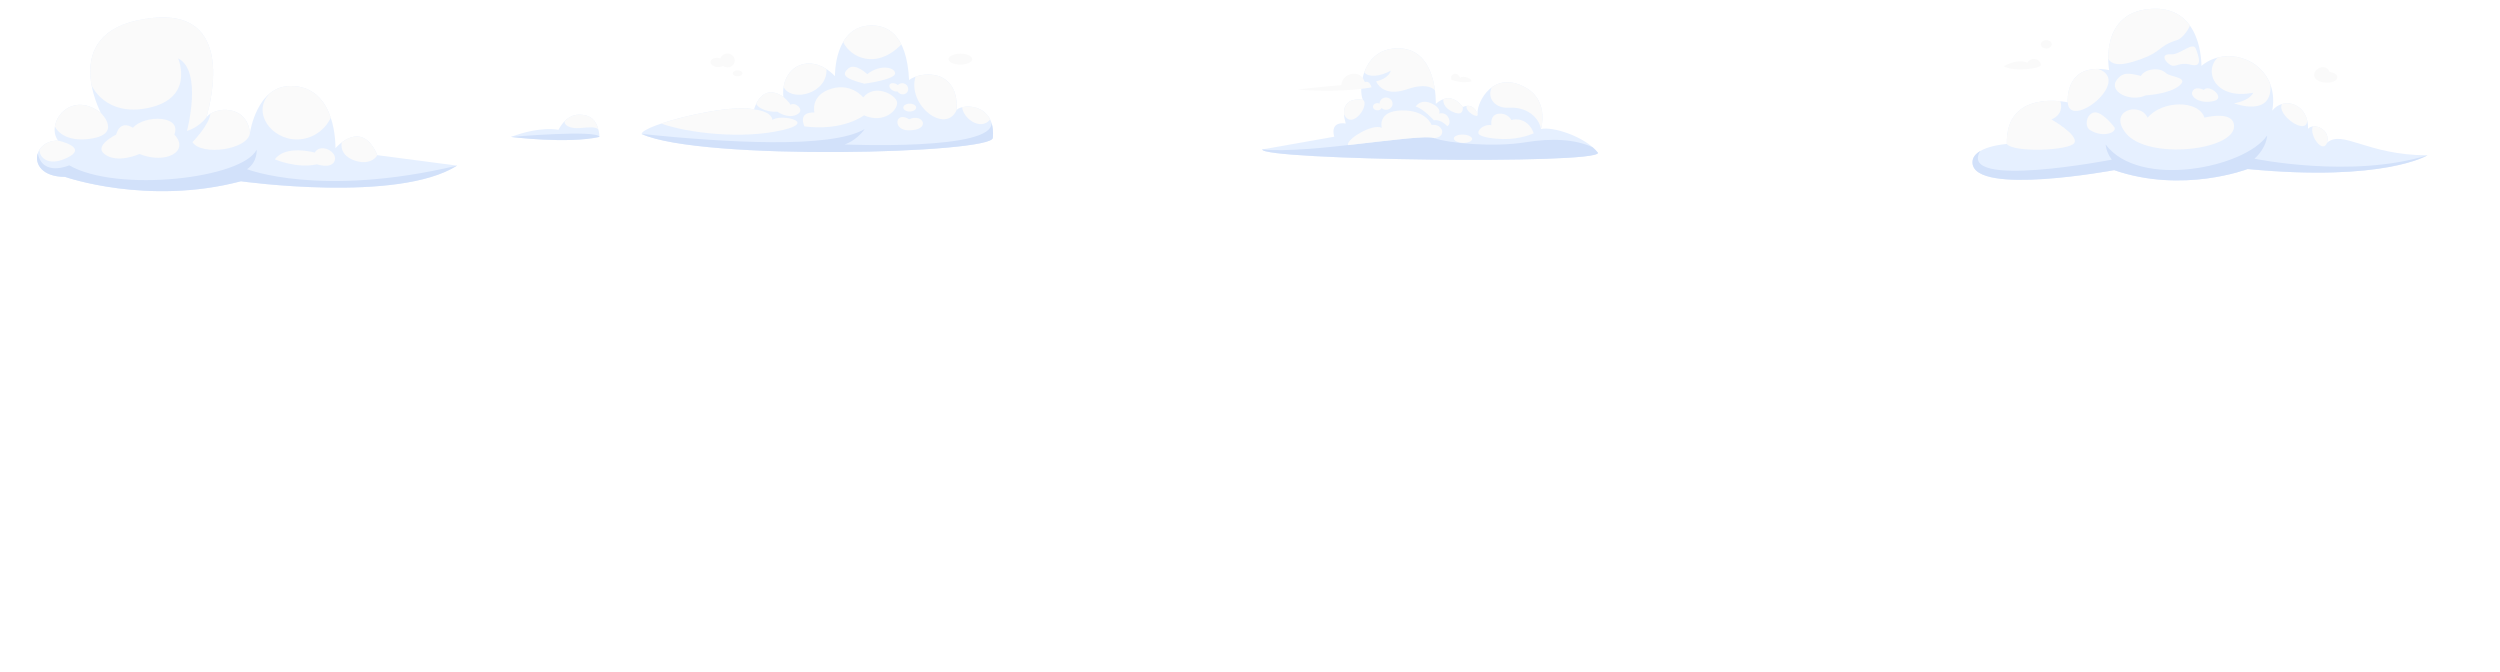
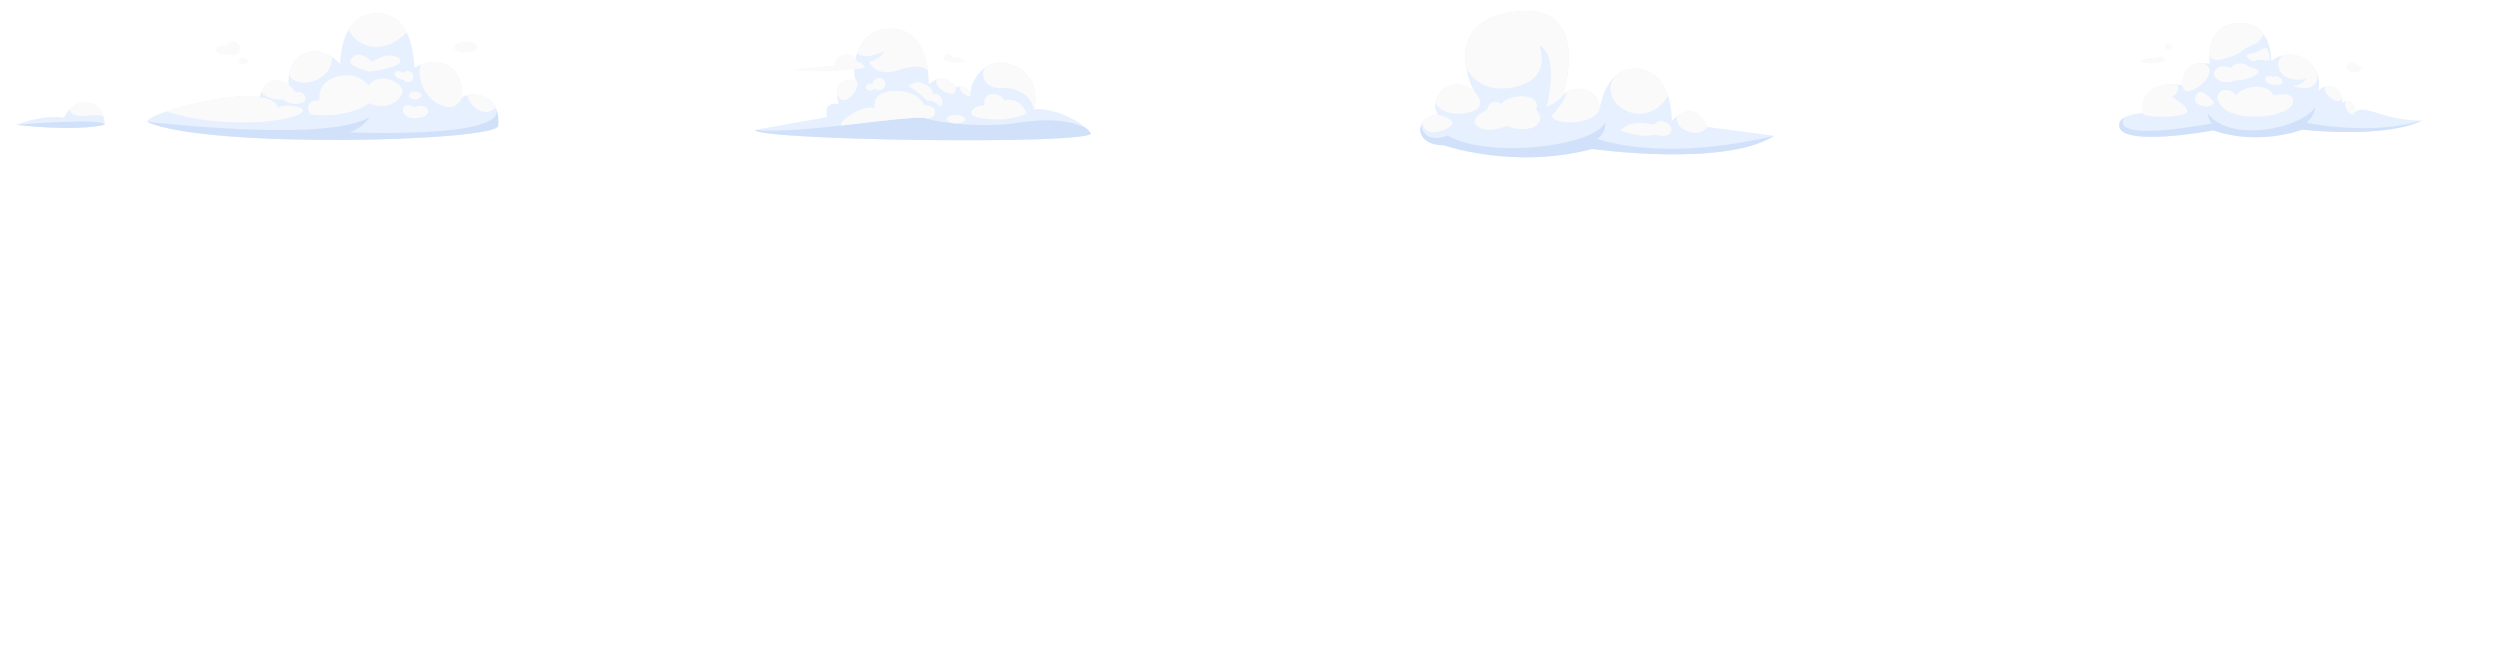
<svg xmlns="http://www.w3.org/2000/svg" id="clouds_back" data-name="clouds back" viewBox="0 0 4023 1080">
  <defs>
    <style>
      .cls-1 {
        fill: #fafafa;
      }

      .cls-2 {
        fill: #e6f0ff;
      }

      .cls-3 {
        fill: #d2e1fa;
      }
    </style>
  </defs>
  <g>
-     <path class="cls-2" d="m93.39,226.19c-20.63-28.17,20.12-82.68,69.04-44.35,0,0-73.79-137.6,84.36-153.06,141.75-13.85,85.06,160.39,85.06,160.39,12.71-18.05,65.68-21.53,70.38,24.58,0,0,10.85-75.4,65.45-75.4,75.26,0,72.1,100.17,72.1,100.17,0,0,41.77-49.36,67.43,11.19l128.3,16.79c-95.53,60.62-347.82,25.18-347.82,25.18-150.19,39.66-283.02-7.04-283.02-7.04-61.66,0-54.91-58.45-11.29-58.45Z" />
-     <path class="cls-3" d="m735.51,266.5c-219.56,52.18-337.99,5.78-337.99,5.78,17.59-12.23,15.38-31.54,15.38-31.54-21.83,46.51-224.34,69.85-301.54,25.28,0,0-42.64,19.11-50.56-19.3-5.49,16.84,6.83,37.93,43.87,37.93,0,0,132.83,46.69,283.02,7.04,0,0,252.29,35.44,347.82-25.18Z" />
+     <path class="cls-2" d="m2314.06,184.51c-17.38-23.74,16.95-69.67,58.18-37.37,0,0-62.18-115.95,71.09-128.98,119.45-11.67,71.68,135.16,71.68,135.16,10.71-15.21,55.34-18.14,59.31,20.71,0,0,9.15-63.54,55.16-63.54,63.42,0,60.76,84.41,60.76,84.41,0,0,35.19-41.59,56.82,9.43l108.11,14.15c-80.5,51.08-293.09,21.22-293.09,21.22-126.56,33.42-238.49-5.93-238.49-5.93-51.96,0-46.27-49.26-9.51-49.26Z" />
+     <path class="cls-3" d="m2855.16,218.48c-185.02,43.97-284.81,4.87-284.81,4.87,14.83-10.31,12.96-26.57,12.96-26.57-18.4,39.19-189.04,58.86-254.1,21.3,0,0-35.93,16.11-42.6-16.26-4.63,14.19,5.76,31.96,36.97,31.96,0,0,111.93,39.35,238.49,5.93,0,0,212.59,29.86,293.09-21.22Z" />
    <g>
-       <path class="cls-1" d="m139.52,223.97c60.43-5.7,22.9-42.13,22.9-42.13-37.5-29.38-70.15-4.22-74.09,21.82,6.76,13.03,24.14,22.86,51.19,20.31Z" />
-       <path class="cls-1" d="m478.4,224.38c24.41-.23,44.8-15.44,53.88-34.93-8.48-25.37-26.46-51.09-64.6-51.09-14.06,0-25.19,5.02-34.01,12.44h0c-28.68,29.51,2.33,73.99,44.73,73.58Z" />
-       <path class="cls-1" d="m286.66,93.93c39.87,20.14,14.24,116.76,14.24,116.76,0,0,18.35-4.89,30.95-21.5,0,0,56.69-174.25-85.06-160.4-99.08,9.68-107.12,67.3-99.31,109,13.47,25.85,42.51,43.26,82.22,37.46,86.7-12.66,56.95-81.32,56.95-81.32Z" />
-       <path class="cls-1" d="m93.39,226.19c-14.3,0-24.6,6.29-29.86,14.74.1,13.62,14.66,25.97,41.3,14.47,41.56-17.93-11.44-29.21-11.44-29.21Z" />
-       <path class="cls-1" d="m280.54,216.59c12.66-31.64-48.09-32.06-66.66-10.97,0,0-19.83-14.34-27,10.97,0,0-36.28,17.72-18.98,31.22,20.89,16.3,56.53,0,56.53,0,43.05,17.26,81.42-4.74,56.11-31.22Z" />
-       <path class="cls-1" d="m402.23,213.76c-4.1-40.21-44.89-42.7-63.7-30.72-2.09,18.41-28.78,45.68-28.78,45.68,14.55,22.78,90.03,12.17,92.48-14.96Z" />
-       <path class="cls-1" d="m573.01,259.09c25.63,7.28,34.21-9.38,34.21-9.38-17.78-41.94-43.27-31.15-57.27-20.55-2.44,12.96,5.6,24.97,23.06,29.93Z" />
-       <path class="cls-1" d="m442.33,256.46c16.88-24.05,64.23-10.97,64.23-10.97,8.12-14.55,32.6-3.59,32.59,9.18,0,0,1.27,18.35-29.43,9.81-32.31,7.17-67.4-8.02-67.4-8.02Z" />
+       <path class="cls-1" d="m2352.94,182.64c50.93-4.8,19.3-35.5,19.3-35.5-31.6-24.76-59.11-3.55-62.43,18.39,5.7,10.98,20.34,19.26,43.13,17.11Z" />
+       <path class="cls-1" d="m2638.5,182.98c20.57-.2,37.76-13.01,45.4-29.44-7.15-21.38-22.3-43.05-54.43-43.05-11.84,0-21.23,4.23-28.66,10.48h0c-24.17,24.87,1.96,62.35,37.69,62Z" />
+       <path class="cls-1" d="m2476.92,73.05c33.6,16.98,12,98.39,12,98.39,0,0,15.46-4.12,26.08-18.12,0,0,47.77-146.83-71.68-135.16-83.49,8.16-90.27,56.71-83.69,91.85,11.35,21.78,35.82,36.45,69.29,31.57,73.06-10.67,47.99-68.52,47.99-68.52Z" />
+       <path class="cls-1" d="m2314.06,184.51c-12.05,0-20.73,5.3-25.16,12.42.08,11.48,12.35,21.88,34.8,12.2,35.02-15.11-9.64-24.61-9.64-24.61Z" />
+       <path class="cls-1" d="m2471.77,176.42c10.67-26.66-40.53-27.02-56.17-9.24,0,0-16.71-12.09-22.75,9.24,0,0-30.57,14.93-16,26.31,17.6,13.74,47.64,0,47.64,0,36.27,14.55,68.61-3.99,47.28-26.31Z" />
+       <path class="cls-1" d="m2574.31,174.03c-3.46-33.88-37.83-35.98-53.68-25.88-1.76,15.52-24.25,38.49-24.25,38.49,12.26,19.2,75.87,10.25,77.93-12.6Z" />
+       <path class="cls-1" d="m2718.22,212.23c21.6,6.13,28.83-7.9,28.83-7.9-14.98-35.34-36.46-26.24-48.26-17.32-2.06,10.92,4.71,21.04,19.43,25.22Z" />
+       <path class="cls-1" d="m2608.1,210.01c14.22-20.26,54.13-9.24,54.13-9.24,6.84-12.26,27.47-3.02,27.46,7.73,0,0,1.07,15.46-24.8,8.27-27.23,6.04-56.79-6.75-56.79-6.75Z" />
    </g>
  </g>
  <g>
    <g>
-       <path class="cls-2" d="m1032.51,215.61c95.37,43.84,565.15,31.56,565.15,6.14,5.12-56.28-49.38-55.04-58.2-44.86,3.61-67-57.66-62.83-76.56-48.08-3.68-76.57-37.52-87.95-60.45-87.86-60.65.22-58.84,81.61-58.84,81.61-40.37-41.62-88.1-14.21-82.98,33.32-35.83-24.58-47.22,20.25-47.22,20.25-40.01-10.64-180.15,25.06-180.9,39.48Z" />
-       <path class="cls-3" d="m1597.66,221.75c.9-9.89-.07-17.97-2.28-24.57,5.52,45.9-236.31,35.26-236.31,35.26,0,0,18.62-5.32,32.33-24.76-54.63,32.33-226.16,21.42-358.88,7.93,95.37,43.84,565.15,31.56,565.15,6.14Z" />
+       <path class="cls-2" d="m236.51,196.11c95.37,43.84,565.15,31.56,565.15,6.14,5.12-56.28-49.38-55.04-58.2-44.86,3.61-67-57.66-62.83-76.56-48.08-3.68-76.57-37.52-87.95-60.45-87.86-60.65.22-58.84,81.61-58.84,81.61-40.37-41.62-88.1-14.21-82.98,33.32-35.83-24.58-47.22,20.25-47.22,20.25-40.01-10.64-180.15,25.06-180.9,39.48Z" />
+       <path class="cls-3" d="m801.66,202.25c.9-9.89-.07-17.97-2.28-24.57,5.52,45.9-236.31,35.26-236.31,35.26,0,0,18.62-5.32,32.33-24.76-54.63,32.33-226.16,21.42-358.88,7.93,95.37,43.84,565.15,31.56,565.15,6.14Z" />
      <g>
-         <path class="cls-1" d="m1294.62,203.41c62.61,7.98,95.75-17.8,95.75-17.8,32.84,14.42,55.55-9.51,53.09-21.48-2.54-12.4-36.21-29.77-54.32-7.37,0,0-21.34-26.7-57.08-11.91-27.89,11.54-21.48,36.16-21.48,36.16-28.23-.92-15.96,22.4-15.96,22.4Z" />
-         <path class="cls-1" d="m1356.81,67.52c11.4,24.77,53.06,45.45,93.64,4.01-12.82-25.65-32.8-30.64-48-30.59-23.09.08-37.11,11.94-45.64,26.58Z" />
-         <path class="cls-1" d="m1260.91,140.27c14.79,25.51,71.59,8.98,68.97-29.11-31.87-20.7-64.1-3.5-68.97,29.11Z" />
-         <path class="cls-1" d="m1390.98,134.67c-33.45-8.59-36.83-15.04-25.78-24.55s30.38,9.21,30.38,9.21c20.25-16.27,44.81-11.36,44.81-1.23s-49.41,16.57-49.41,16.57Z" />
-         <path class="cls-1" d="m1473.26,123.34c-13.84,46.31,48.77,93.57,66.2,53.55,3.09-57.46-41.51-62.56-66.2-53.55Z" />
-         <path class="cls-1" d="m1548.27,172.5c1.72,18.83,30.57,38.46,45.08,19.67-9.64-19.63-32-22.8-45.08-19.67Z" />
-         <path class="cls-1" d="m1213.41,176.13c-28.09-7.47-105.46,7.89-149.37,22.7,41.41,14.97,130.77,26.15,196.87,10.1,54.35-13.2-5.88-26.09-17.85-15.8-1.84-14.89-29.65-17-29.65-17Z" />
-         <path class="cls-1" d="m1250.84,179.68s16.16,11.87,31.1,4.91c14.94-6.96-2.25-21.48-9.82-15.96,0,0-2.66-5.11-11.49-12.75-25.06-17.19-38.15-.44-43.76,11.19,5.07,9.89,24.11,13.75,33.97,12.61Z" />
-         <path class="cls-1" d="m1462.18,209.75c37.15,0,23.32-28.44.92-17.79-22.71-14.33-27.52,17.79-.92,17.79Z" />
-         <ellipse class="cls-1" cx="1463.92" cy="173.13" rx="10.33" ry="6.34" />
-         <path class="cls-1" d="m1456.3,134.98c-4-2.07-8.72-1.14-11.37,1.99-.73-.61-1.54-1.17-2.46-1.65-4.53-2.35-9.42-1.9-10.92.99-1.5,2.9.95,7.15,5.49,9.5,2.54,1.32,5.18,1.73,7.29,1.34.89,1.45,2.17,2.71,3.82,3.56,4.61,2.39,10.16.8,12.42-3.55,2.25-4.35.34-9.8-4.26-12.19Z" />
+         <path class="cls-1" d="m498.62,183.91c62.61,7.98,95.75-17.8,95.75-17.8,32.84,14.42,55.55-9.51,53.09-21.48-2.54-12.4-36.21-29.77-54.32-7.37,0,0-21.34-26.7-57.08-11.91-27.89,11.54-21.48,36.16-21.48,36.16-28.23-.92-15.96,22.4-15.96,22.4Z" />
+         <path class="cls-1" d="m560.81,48.02c11.4,24.77,53.06,45.45,93.64,4.01-12.82-25.65-32.8-30.64-48-30.59-23.09.08-37.11,11.94-45.64,26.58Z" />
+         <path class="cls-1" d="m464.91,120.77c14.79,25.51,71.59,8.98,68.97-29.11-31.87-20.7-64.1-3.5-68.97,29.11Z" />
+         <path class="cls-1" d="m594.98,115.17c-33.45-8.59-36.83-15.04-25.78-24.55s30.38,9.21,30.38,9.21c20.25-16.27,44.81-11.36,44.81-1.23s-49.41,16.57-49.41,16.57Z" />
+         <path class="cls-1" d="m677.26,103.84c-13.84,46.31,48.77,93.57,66.2,53.55,3.09-57.46-41.51-62.56-66.2-53.55Z" />
+         <path class="cls-1" d="m752.27,153c1.72,18.83,30.57,38.46,45.08,19.67-9.64-19.63-32-22.8-45.08-19.67Z" />
+         <path class="cls-1" d="m417.41,156.63c-28.09-7.47-105.46,7.89-149.37,22.7,41.41,14.97,130.77,26.15,196.87,10.1,54.35-13.2-5.88-26.09-17.85-15.8-1.84-14.89-29.65-17-29.65-17Z" />
+         <path class="cls-1" d="m454.84,160.18s16.16,11.87,31.1,4.91c14.94-6.96-2.25-21.48-9.82-15.96,0,0-2.66-5.11-11.49-12.75-25.06-17.19-38.15-.44-43.76,11.19,5.07,9.89,24.11,13.75,33.97,12.61Z" />
+         <path class="cls-1" d="m666.18,190.25c37.15,0,23.32-28.44.92-17.79-22.71-14.33-27.52,17.79-.92,17.79Z" />
+         <ellipse class="cls-1" cx="667.92" cy="153.63" rx="10.33" ry="6.34" />
+         <path class="cls-1" d="m660.3,115.48c-4-2.07-8.72-1.14-11.37,1.99-.73-.61-1.54-1.17-2.46-1.65-4.53-2.35-9.42-1.9-10.92.99-1.5,2.9.95,7.15,5.49,9.5,2.54,1.32,5.18,1.73,7.29,1.34.89,1.45,2.17,2.71,3.82,3.56,4.61,2.39,10.16.8,12.42-3.55,2.25-4.35.34-9.8-4.26-12.19Z" />
      </g>
      <g>
-         <ellipse class="cls-1" cx="1187" cy="117.96" rx="7.77" ry="4.77" />
-         <path class="cls-1" d="m1171.62,86.21c-5.64-.53-10.69,2.78-12.3,7.67-1.14-.36-2.35-.64-3.64-.77-6.38-.6-11.87,2.22-12.25,6.3-.39,4.08,4.48,7.88,10.86,8.48,3.58.34,6.84-.43,9.12-1.86,1.72,1.27,3.81,2.13,6.13,2.35,6.49.61,12.21-3.85,12.79-9.97s-4.21-11.58-10.7-12.19Z" />
-         <ellipse class="cls-1" cx="1545.45" cy="95.18" rx="19.03" ry="8.8" />
+         <ellipse class="cls-1" cx="391" cy="98.46" rx="7.77" ry="4.77" />
+         <path class="cls-1" d="m375.62,66.71c-5.64-.53-10.69,2.78-12.3,7.67-1.14-.36-2.35-.64-3.64-.77-6.38-.6-11.87,2.22-12.25,6.3-.39,4.08,4.48,7.88,10.86,8.48,3.58.34,6.84-.43,9.12-1.86,1.72,1.27,3.81,2.13,6.13,2.35,6.49.61,12.21-3.85,12.79-9.97s-4.21-11.58-10.7-12.19Z" />
+         <ellipse class="cls-1" cx="749.45" cy="75.68" rx="19.03" ry="8.8" />
      </g>
    </g>
    <g>
-       <path class="cls-2" d="m964.64,220.33c-51.88,11.5-142.46,0-142.46,0,47.93-17.96,76.51-11.45,76.51-11.45,12.75-23.66,28.92-26.93,44.41-23.08,21.54,5.35,21.54,34.52,21.54,34.52Z" />
-       <path class="cls-3" d="m964.64,220.33c-3.3-12.01-142.46,0-142.46,0,0,0,90.58,11.5,142.46,0Z" />
-       <path class="cls-1" d="m943.09,185.81c-11.75-2.92-23.89-1.72-34.64,9.35-.58,7.46,10.68,12.23,24.85,10.91,16.73-1.56,24.61-2.04,29.5,1.84-2.33-8.63-7.64-19.1-19.71-22.1Z" />
+       <path class="cls-2" d="m168.64,200.83c-51.88,11.5-142.46,0-142.46,0,47.93-17.96,76.51-11.45,76.51-11.45,12.75-23.66,28.92-26.93,44.41-23.08,21.54,5.35,21.54,34.52,21.54,34.52Z" />
+       <path class="cls-3" d="m168.64,200.83c-3.3-12.01-142.46,0-142.46,0,0,0,90.58,11.5,142.46,0Z" />
+       <path class="cls-1" d="m147.09,166.31c-11.75-2.92-23.89-1.72-34.64,9.35-.58,7.46,10.68,12.23,24.85,10.91,16.73-1.56,24.61-2.04,29.5,1.84-2.33-8.63-7.64-19.1-19.71-22.1Z" />
    </g>
  </g>
  <g>
-     <path class="cls-2" d="m2031.17,240.5c-.59,17.03,539.7,24.55,540.37,5.49-20.56-26.36-73.47-42.96-91.9-38.27,0,0,16.63-52.09-35.1-71.71-47.79-18.13-69.78,35.04-66.6,48.02,0,0-6.23-20.18-24.06-11.75,0,0-17.59-28.08-43.4-5.12,0,0,3.19-87.22-58.14-89.36-61.33-2.14-66.84,67.01-59.2,82.77,0,0-41.4-8.48-27.57,38.26,0,0-25.57-5.55-18.55,21.19l-115.85,20.48Z" />
-     <path class="cls-3" d="m2571.54,245.99c-2.43-3.12-5.33-6.1-8.56-8.92-27.62-12.89-64.83-15.23-108.7-8.04-50.08,8.21-124.13,1.47-146.25-6.77-22.12-8.24-201.04,25.97-276.86,18.24-.59,17.03,539.7,24.55,540.37,5.49Z" />
+     <path class="cls-2" d="m1215.17,209c-.59,17.03,539.7,24.55,540.37,5.49-20.56-26.36-73.47-42.96-91.9-38.27,0,0,16.63-52.09-35.1-71.71-47.79-18.13-69.78,35.04-66.6,48.02,0,0-6.23-20.18-24.06-11.75,0,0-17.59-28.08-43.4-5.12,0,0,3.19-87.22-58.14-89.36-61.33-2.14-66.84,67.01-59.2,82.77,0,0-41.4-8.48-27.57,38.26,0,0-25.57-5.55-18.55,21.19l-115.85,20.48Z" />
+     <path class="cls-3" d="m1755.54,214.49c-2.43-3.12-5.33-6.1-8.56-8.92-27.62-12.89-64.83-15.23-108.7-8.04-50.08,8.21-124.13,1.47-146.25-6.77-22.12-8.24-201.04,25.97-276.86,18.24-.59,17.03,539.7,24.55,540.37,5.49Z" />
    <g>
-       <path class="cls-1" d="m2308.03,222.26c21.65-2.15,12.88-24.24-4.24-21.1,0,0-8.7-24.3-48.29-23.47-39.59.83-31.96,27.93-31.96,27.93-15.52-7.18-57.69,18.81-54.25,27.89,64.98-7.18,126.37-15.85,138.74-11.24Z" />
-       <path class="cls-1" d="m2214.53,130.89s9.59,26.62,49.63,12.8c28.51-9.84,40.45-3.14,44.97,1.53-3.46-25.99-15.49-65.97-56.78-67.41-32.81-1.15-49.63,18.11-57.02,38.68,6.79,8.08,24.46,7.22,42.78-2.75,0,0-2.65,12.36-23.56,17.16Z" />
-       <path class="cls-1" d="m2428,173.32c29.53-1.86,48.91,16.44,51.63,34.4,0,0,16.63-52.09-35.1-71.71-18.63-7.07-33.32-3.28-44.14,4.72-7.96,17.46,5.75,33.97,27.61,32.6Z" />
-       <path class="cls-1" d="m2335.68,179.04c16.11,8.03,18.86.66,18.19-6.76,0,0-12.2-19.45-31.19-12.7-.96,6.09,2.79,14.37,13,19.46Z" />
-       <path class="cls-1" d="m2377.94,184.03s-4.74-15.34-17.78-13.67c-2.98,9.03,18.95,21.53,17.78,13.67Z" />
-       <path class="cls-1" d="m2418.22,223.76c29.07.75,49.85-9.31,49.85-9.31-8.57-23.83-29.32-24-35.78-21.19,0,0-5.68-11.55-20.39-10.26-14.71,1.29-11.98,18.33-11.98,18.33-14.05-1.66-23.85,9.61-20.15,14.45,3.7,4.83,22.65,7.57,38.45,7.98Z" />
-       <ellipse class="cls-1" cx="2354.26" cy="223.22" rx="6.67" ry="14.72" transform="translate(2049.01 2568.26) rotate(-88)" />
-       <path class="cls-1" d="m2193.14,160.57s-31.81-6.51-30.34,23.37c12.52,26.68,42.3-15.24,30.34-23.37Z" />
-       <path class="cls-1" d="m2230.84,156.91c-5.76-.2-10.59,4.06-10.78,9.51,0,.14.03.26.03.4-1-.5-2.15-.83-3.4-.87-3.93-.14-7.21,2.36-7.32,5.58-.11,3.22,2.98,5.94,6.91,6.07,3.18.11,5.9-1.51,6.89-3.83,1.8,1.7,4.24,2.8,6.97,2.9,5.76.2,10.59-4.06,10.78-9.51.19-5.45-4.33-10.04-10.09-10.24Z" />
-       <path class="cls-1" d="m2278.13,171.42c12.47,3.48,29.31,22.19,29.31,22.19,11.77-2.08,21.46,9.46,21.46,9.46,8.59-4.4,1.31-24.8-13.13-20.24,0,0,4.46-7.7-9.85-15.28-19.55-10.37-27.79,3.87-27.79,3.87Z" />
+       <path class="cls-1" d="m1492.03,190.76c21.65-2.15,12.88-24.24-4.24-21.1,0,0-8.7-24.3-48.29-23.47-39.59.83-31.96,27.93-31.96,27.93-15.52-7.18-57.69,18.81-54.25,27.89,64.98-7.18,126.37-15.85,138.74-11.24Z" />
+       <path class="cls-1" d="m1398.53,99.39s9.59,26.62,49.63,12.8c28.51-9.84,40.45-3.14,44.97,1.53-3.46-25.99-15.49-65.97-56.78-67.41-32.81-1.15-49.63,18.11-57.02,38.68,6.79,8.08,24.46,7.22,42.78-2.75,0,0-2.65,12.36-23.56,17.16Z" />
+       <path class="cls-1" d="m1612,141.82c29.53-1.86,48.91,16.44,51.63,34.4,0,0,16.63-52.09-35.1-71.71-18.63-7.07-33.32-3.28-44.14,4.72-7.96,17.46,5.75,33.97,27.61,32.6Z" />
+       <path class="cls-1" d="m1519.68,147.54c16.11,8.03,18.86.66,18.19-6.76,0,0-12.2-19.45-31.19-12.7-.96,6.09,2.79,14.37,13,19.46Z" />
+       <path class="cls-1" d="m1561.94,152.53s-4.74-15.34-17.78-13.67c-2.98,9.03,18.95,21.53,17.78,13.67Z" />
+       <path class="cls-1" d="m1602.22,192.26c29.07.75,49.85-9.31,49.85-9.31-8.57-23.83-29.32-24-35.78-21.19,0,0-5.68-11.55-20.39-10.26-14.71,1.29-11.98,18.33-11.98,18.33-14.05-1.66-23.85,9.61-20.15,14.45,3.7,4.83,22.65,7.57,38.45,7.98Z" />
+       <ellipse class="cls-1" cx="1538.26" cy="191.72" rx="6.67" ry="14.72" transform="translate(1292.97 1722.36) rotate(-88)" />
+       <path class="cls-1" d="m1377.14,129.07s-31.81-6.51-30.34,23.37c12.52,26.68,42.3-15.24,30.34-23.37Z" />
+       <path class="cls-1" d="m1414.84,125.41c-5.76-.2-10.59,4.06-10.78,9.51,0,.14.03.26.03.4-1-.5-2.15-.83-3.4-.87-3.93-.14-7.21,2.36-7.32,5.58-.11,3.22,2.98,5.94,6.91,6.07,3.18.11,5.9-1.51,6.89-3.83,1.8,1.7,4.24,2.8,6.97,2.9,5.76.2,10.59-4.06,10.78-9.51.19-5.45-4.33-10.04-10.09-10.24Z" />
+       <path class="cls-1" d="m1462.13,139.92c12.47,3.48,29.31,22.19,29.31,22.19,11.77-2.08,21.46,9.46,21.46,9.46,8.59-4.4,1.31-24.8-13.13-20.24,0,0,4.46-7.7-9.85-15.28-19.55-10.37-27.79,3.87-27.79,3.87Z" />
    </g>
    <g>
-       <path class="cls-1" d="m2207.07,140.61c-56.57,9.64-118.6,3.52-118.6,3.52,26.27-3.63,69.96-7.09,69.96-7.09,1.93-15.56,15.8-20.75,27.16-17.31,7.2,2.18,10.77,12.55,10.77,12.55,7.74-3.74,10.71,8.33,10.71,8.33Z" />
-       <path class="cls-1" d="m2335.77,128.49c17.11,6.36,31.84,2.66,31.84,2.66,1.73-5.09-14.02-10.21-18.03-5.9,0,0-3.33-8.55-10.09-6.21s-3.73,9.44-3.73,9.44Z" />
+       <path class="cls-1" d="m1391.07,109.11c-56.57,9.64-118.6,3.52-118.6,3.52,26.27-3.63,69.96-7.09,69.96-7.09,1.93-15.56,15.8-20.75,27.16-17.31,7.2,2.18,10.77,12.55,10.77,12.55,7.74-3.74,10.71,8.33,10.71,8.33Z" />
+       <path class="cls-1" d="m1519.77,96.99c17.11,6.36,31.84,2.66,31.84,2.66,1.73-5.09-14.02-10.21-18.03-5.9,0,0-3.33-8.55-10.09-6.21s-3.73,9.44-3.73,9.44Z" />
    </g>
  </g>
  <g>
-     <path class="cls-2" d="m3229.42,231.69c-2.34-89.41,97.92-67.02,97.92-67.02,0,0-5.8-65.5,66.66-51.92,0,0-16.82-90.31,64.06-98.24,86.88-8.52,84.43,91.52,84.43,91.52,46.64-38.75,127.76-2.06,113.98,72.07,18.16-23.29,58.82-11.67,57.59,29.29,8.84-10.72,36.99.61,30.57,22.32,25.04-21.6,64.61,20.18,161.64,20.18,0,0-69.73,43.2-289.41,22.13,0,0-104.14,40.11-214.78,1.79,0,0-225.47,41.99-227.97-11.81-1.24-26.66,55.29-30.31,55.29-30.31Z" />
-     <path class="cls-3" d="m3627.86,255.39c20.38-18.55,20.38-37.3,20.38-37.3-35.46,51.77-205.44,86.82-259.85,14.47,0,0,.61,12.23,9.99,24.35,0,0-249.36,48.29-211.71-13.92-7.55,4.44-12.93,10.56-12.54,18.99,2.5,53.81,227.97,11.81,227.97,11.81,110.65,38.32,214.78-1.79,214.78-1.79,219.68,21.07,289.41-22.13,289.41-22.13-121.9,37.9-278.42,5.5-278.42,5.5Z" />
+     <path class="cls-2" d="m3446.89,181.86c-1.56-59.46,65.12-44.57,65.12-44.57,0,0-3.86-43.55,44.33-34.52,0,0-11.19-60.06,42.6-65.33,57.78-5.66,56.15,60.86,56.15,60.86,31.02-25.77,84.96-1.37,75.8,47.93,12.07-15.49,39.11-7.76,38.3,19.48,5.88-7.13,24.6.41,20.33,14.84,16.65-14.37,42.96,13.42,107.49,13.42,0,0-46.37,28.73-192.45,14.71,0,0-69.25,26.67-142.83,1.19,0,0-149.94,27.92-151.6-7.86-.82-17.73,36.77-20.15,36.77-20.15Z" />
+     <path class="cls-3" d="m3711.85,197.62c13.55-12.33,13.55-24.8,13.55-24.8-23.58,34.42-136.61,57.74-172.8,9.62,0,0,.41,8.13,6.64,16.2,0,0-165.82,32.11-140.78-9.26-5.02,2.95-8.6,7.03-8.34,12.63,1.66,35.78,151.6,7.86,151.6,7.86,73.58,25.48,142.83-1.19,142.83-1.19,146.09,14.01,192.45-14.71,192.45-14.71-81.06,25.2-185.15,3.66-185.15,3.66Z" />
    <g>
-       <path class="cls-1" d="m3712.84,194.15c-5.02-21.95-24.34-31.36-40.62-26.74-9.74,16.42,39.25,52.05,40.62,26.74Z" />
-       <path class="cls-1" d="m3744.64,229.71c5.05-17.07-11.29-27.72-22.79-26.27-6.36,14.24,16.3,45.06,22.79,26.27Z" />
-       <path class="cls-1" d="m3595.04,203.27c0,38.89-138.37,54.41-173.72,11.48-30.29-36.78,22.26-51.93,34.62-25.4,23.49-28.08,82.22-28.8,91.5,0,0,0,47.6-12.78,47.6,13.91Z" />
-       <path class="cls-1" d="m3595.04,166.26s62,23.79,58.62-29.91c-12.76-34.9-51.2-52.47-84.93-43.75-23.44,22.67-3.66,68.63,57.1,56.61,0,0-3.69,12.09-30.79,17.05Z" />
-       <path class="cls-1" d="m3376.39,110.93c-53.83-.53-49.05,53.74-49.05,53.74,2.75,45.81,105.13-34.49,49.05-53.74Z" />
-       <path class="cls-1" d="m3406.1,128.85c10.07-13.86,20.89-10.98,39.07-6.62,5.09-10.41,29.08-15.72,40.71-4.36,6.38,6.23,37.81,6.18,21.08,19.99-16.72,13.81-54.17,15.63-54.17,15.63-25.45,11.63-59.96-6.4-46.7-24.65Z" />
-       <path class="cls-1" d="m3493.76,87.46c14.4,1.07,35.26-21.69,39.95-8.71,4.69,12.99,11.21,30.31-8.15,25.42-19.36-4.89-23.23,4.55-31.79.85s-19.16-18.99,0-17.56Z" />
-       <path class="cls-1" d="m3524.09,41.28c-12.19-17.11-32.42-30.06-66.02-26.77-57.87,5.67-65.72,53.5-65.51,80.27,5,8.52,16.55,11.15,36.39,5.51,52.99-15.08,40.72-25.56,74.59-35.87,6.86-2.09,15.85-12.85,20.55-23.14Z" />
-       <path class="cls-1" d="m3338.05,229.92c7.34-12.64-36.89-37.7-36.89-37.7,16.51-6.93,17.5-20.82,14.16-29.33-26.55-2.67-87.74-1.27-85.9,68.8,10.4,14.12,101.29,10.86,108.63-1.77Z" />
-       <path class="cls-1" d="m3363.12,209.14c22.1,13.92,44.94,2.99,39.13-4.62s-23.23-27.62-34.55-22.96c-11.31,4.65-12.84,22.39-4.59,27.58Z" />
-       <path class="cls-1" d="m3527.53,148.77c3.58-11.99,18.79-4.1,18.79-4.1,8.79-10.33,35.81,13.02,16.57,17.76-22.69,5.6-37.55-6.34-35.36-13.67Z" />
+       <path class="cls-1" d="m3768.36,156.89c-3.34-14.6-16.19-20.86-27.01-17.78-6.48,10.92,26.1,34.61,27.01,17.78Z" />
+       <path class="cls-1" d="m3789.51,180.54c3.36-11.35-7.51-18.43-15.16-17.47-4.23,9.47,10.84,29.97,15.16,17.47Z" />
+       <path class="cls-1" d="m3690.02,162.96c0,25.86-92.01,36.18-115.52,7.64-20.14-24.46,14.8-34.53,23.02-16.89,15.62-18.67,54.68-19.15,60.84,0,0,0,31.66-8.5,31.66,9.25Z" />
+       <path class="cls-1" d="m3690.02,138.34s41.23,15.82,38.98-19.89c-8.48-23.21-34.05-34.89-56.48-29.09-15.59,15.07-2.43,45.64,37.97,37.64,0,0-2.46,8.04-20.47,11.34Z" />
+       <path class="cls-1" d="m3544.62,101.55c-35.8-.35-32.62,35.74-32.62,35.74,1.83,30.46,69.91-22.94,32.62-35.74Z" />
+       <path class="cls-1" d="m3564.38,113.47c6.7-9.22,13.89-7.3,25.98-4.4,3.38-6.92,19.34-10.46,27.08-2.9,4.24,4.14,25.14,4.11,14.02,13.3-11.12,9.19-36.02,10.39-36.02,10.39-16.92,7.74-39.88-4.25-31.06-16.39Z" />
+       <path class="cls-1" d="m3622.67,85.94c9.57.71,23.45-14.43,26.56-5.79s7.45,20.16-5.42,16.9c-12.88-3.25-15.45,3.02-21.14.56-5.69-2.46-12.74-12.63,0-11.68Z" />
+       <path class="cls-1" d="m3642.84,55.24c-8.1-11.38-21.56-19.99-43.9-17.8-38.48,3.77-43.7,35.58-43.56,53.38,3.33,5.66,11.01,7.42,24.2,3.66,35.24-10.03,27.08-17,49.6-23.85,4.56-1.39,10.54-8.54,13.66-15.39Z" />
+       <path class="cls-1" d="m3519.13,180.68c4.88-8.4-24.53-25.07-24.53-25.07,10.98-4.61,11.63-13.85,9.41-19.5-17.66-1.78-58.34-.85-57.12,45.75,6.91,9.39,67.36,7.22,72.24-1.18Z" />
+       <path class="cls-1" d="m3535.8,166.86c14.7,9.25,29.88,1.99,26.02-3.07s-15.45-18.36-22.97-15.27c-7.52,3.1-8.54,14.89-3.05,18.34Z" />
+       <path class="cls-1" d="m3645.13,126.71c2.38-7.97,12.5-2.73,12.5-2.73,5.84-6.87,23.82,8.66,11.02,11.81-15.09,3.72-24.97-4.21-23.51-9.09Z" />
    </g>
    <g>
-       <path class="cls-1" d="m3724.8,124.51c5.42,10.84,31.52,11.05,35.65,2.24,4.14-8.81-11.44-11-11.44-11-7.79-16.79-29.94-2.68-24.22,8.76Z" />
-       <path class="cls-1" d="m3224.77,106.78c16.33,9.25,59.35,3.61,59.35-2.09,0-9.85-15.82-14.19-21.51-3.89-17.88-7-38.46,5.95-37.84,5.98Z" />
-       <ellipse class="cls-1" cx="3292.9" cy="71.36" rx="8.77" ry="6.73" />
+       <path class="cls-1" d="m3776.31,110.58c3.61,7.21,20.96,7.35,23.71,1.49,2.75-5.86-7.61-7.31-7.61-7.31-5.18-11.17-19.91-1.78-16.1,5.83Z" />
+       <path class="cls-1" d="m3443.8,98.79c10.86,6.15,39.47,2.4,39.47-1.39,0-6.55-10.52-9.43-14.31-2.59-11.89-4.65-25.58,3.96-25.16,3.98Z" />
+       <ellipse class="cls-1" cx="3489.1" cy="75.24" rx="5.83" ry="4.47" />
    </g>
  </g>
</svg>
